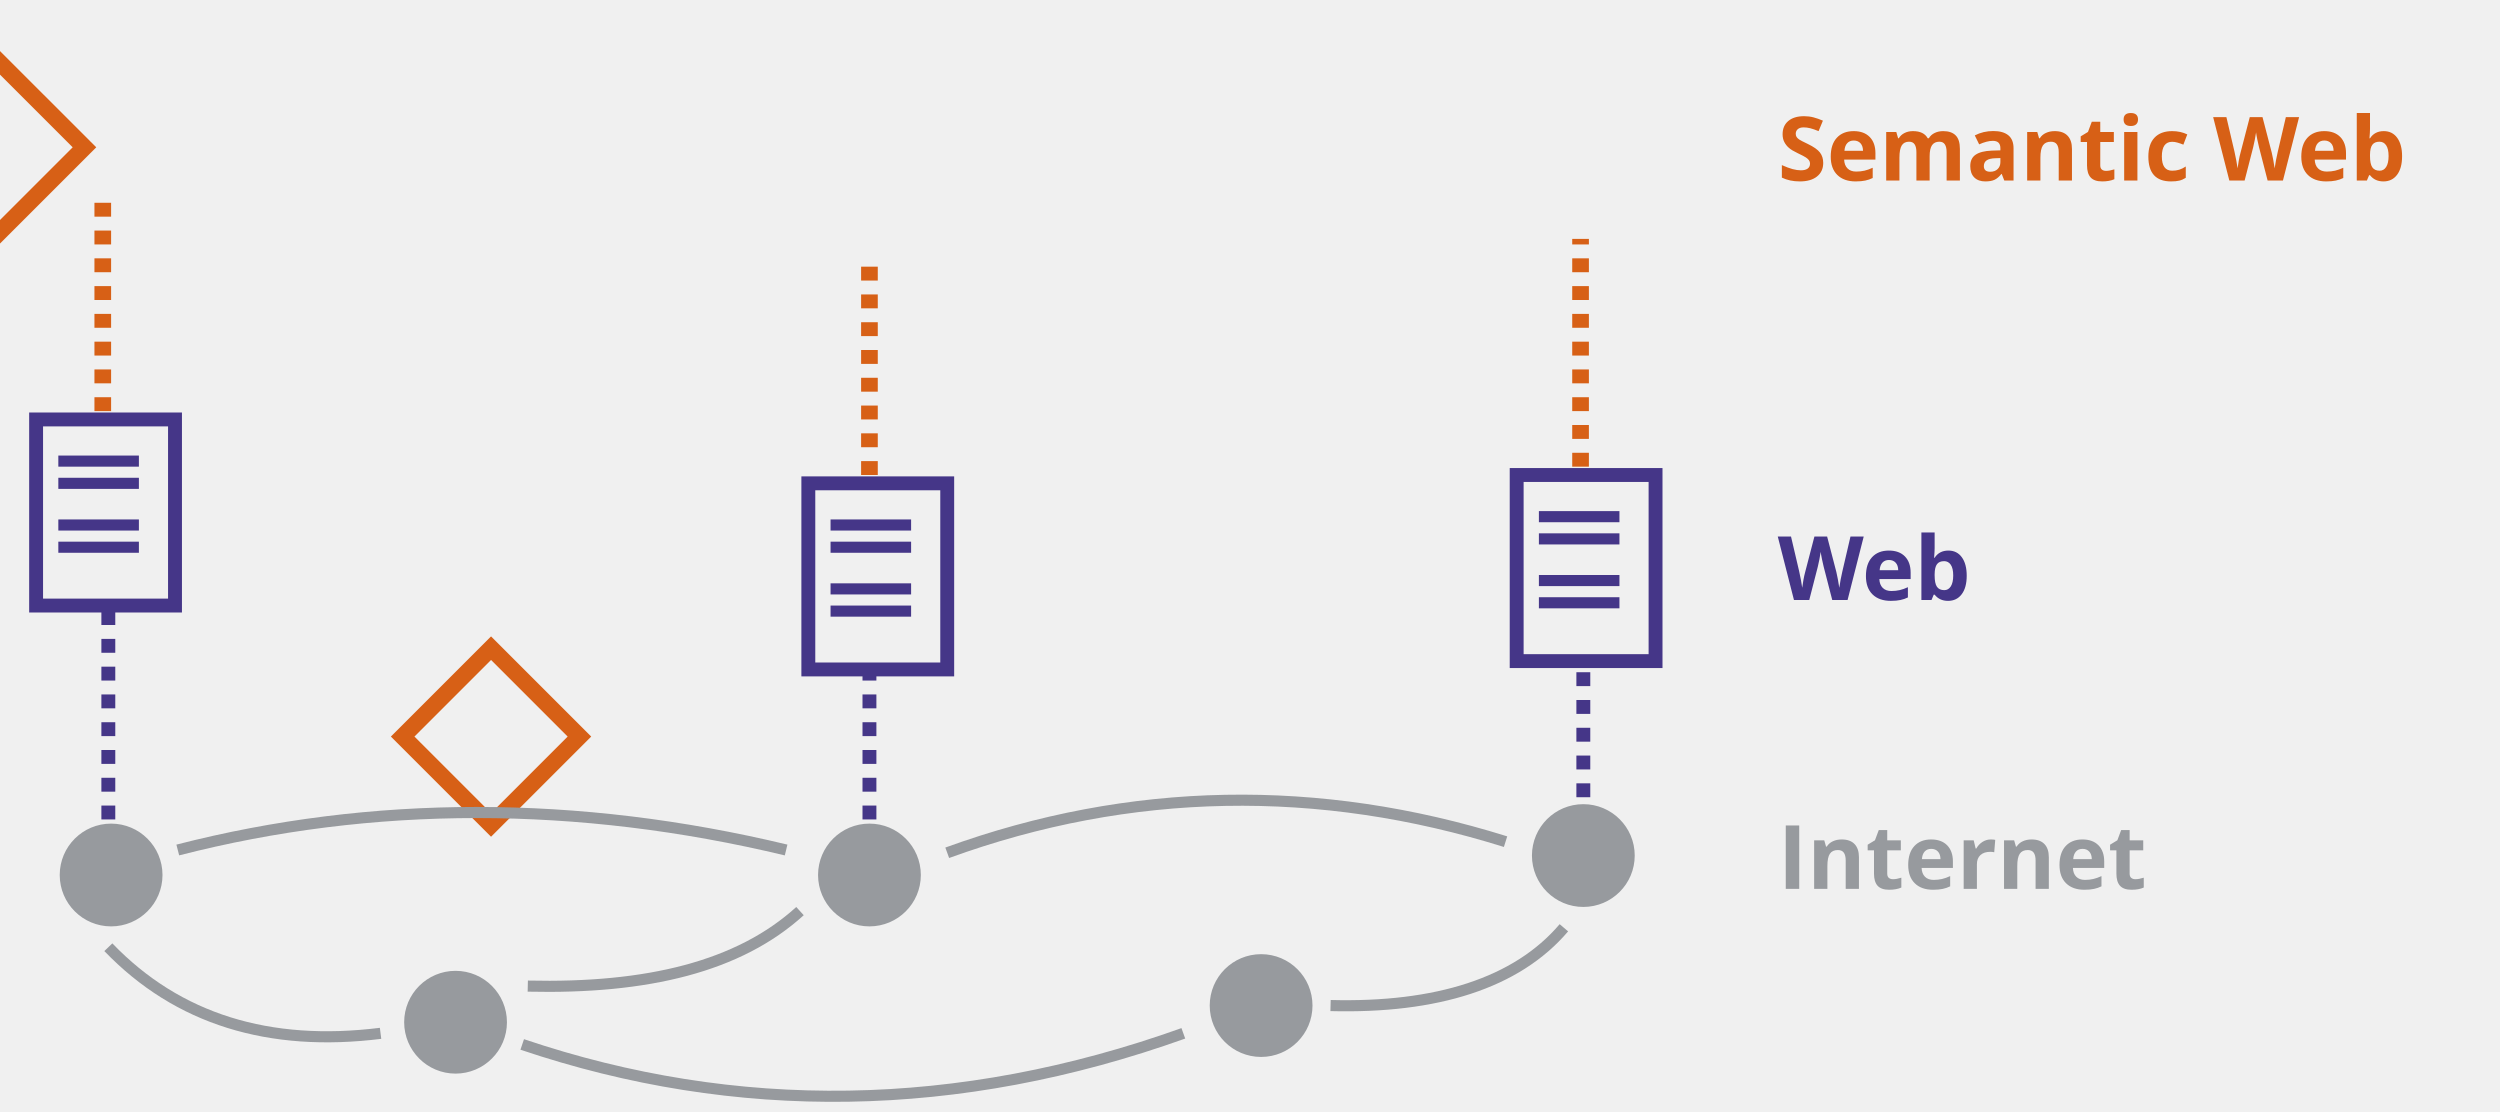
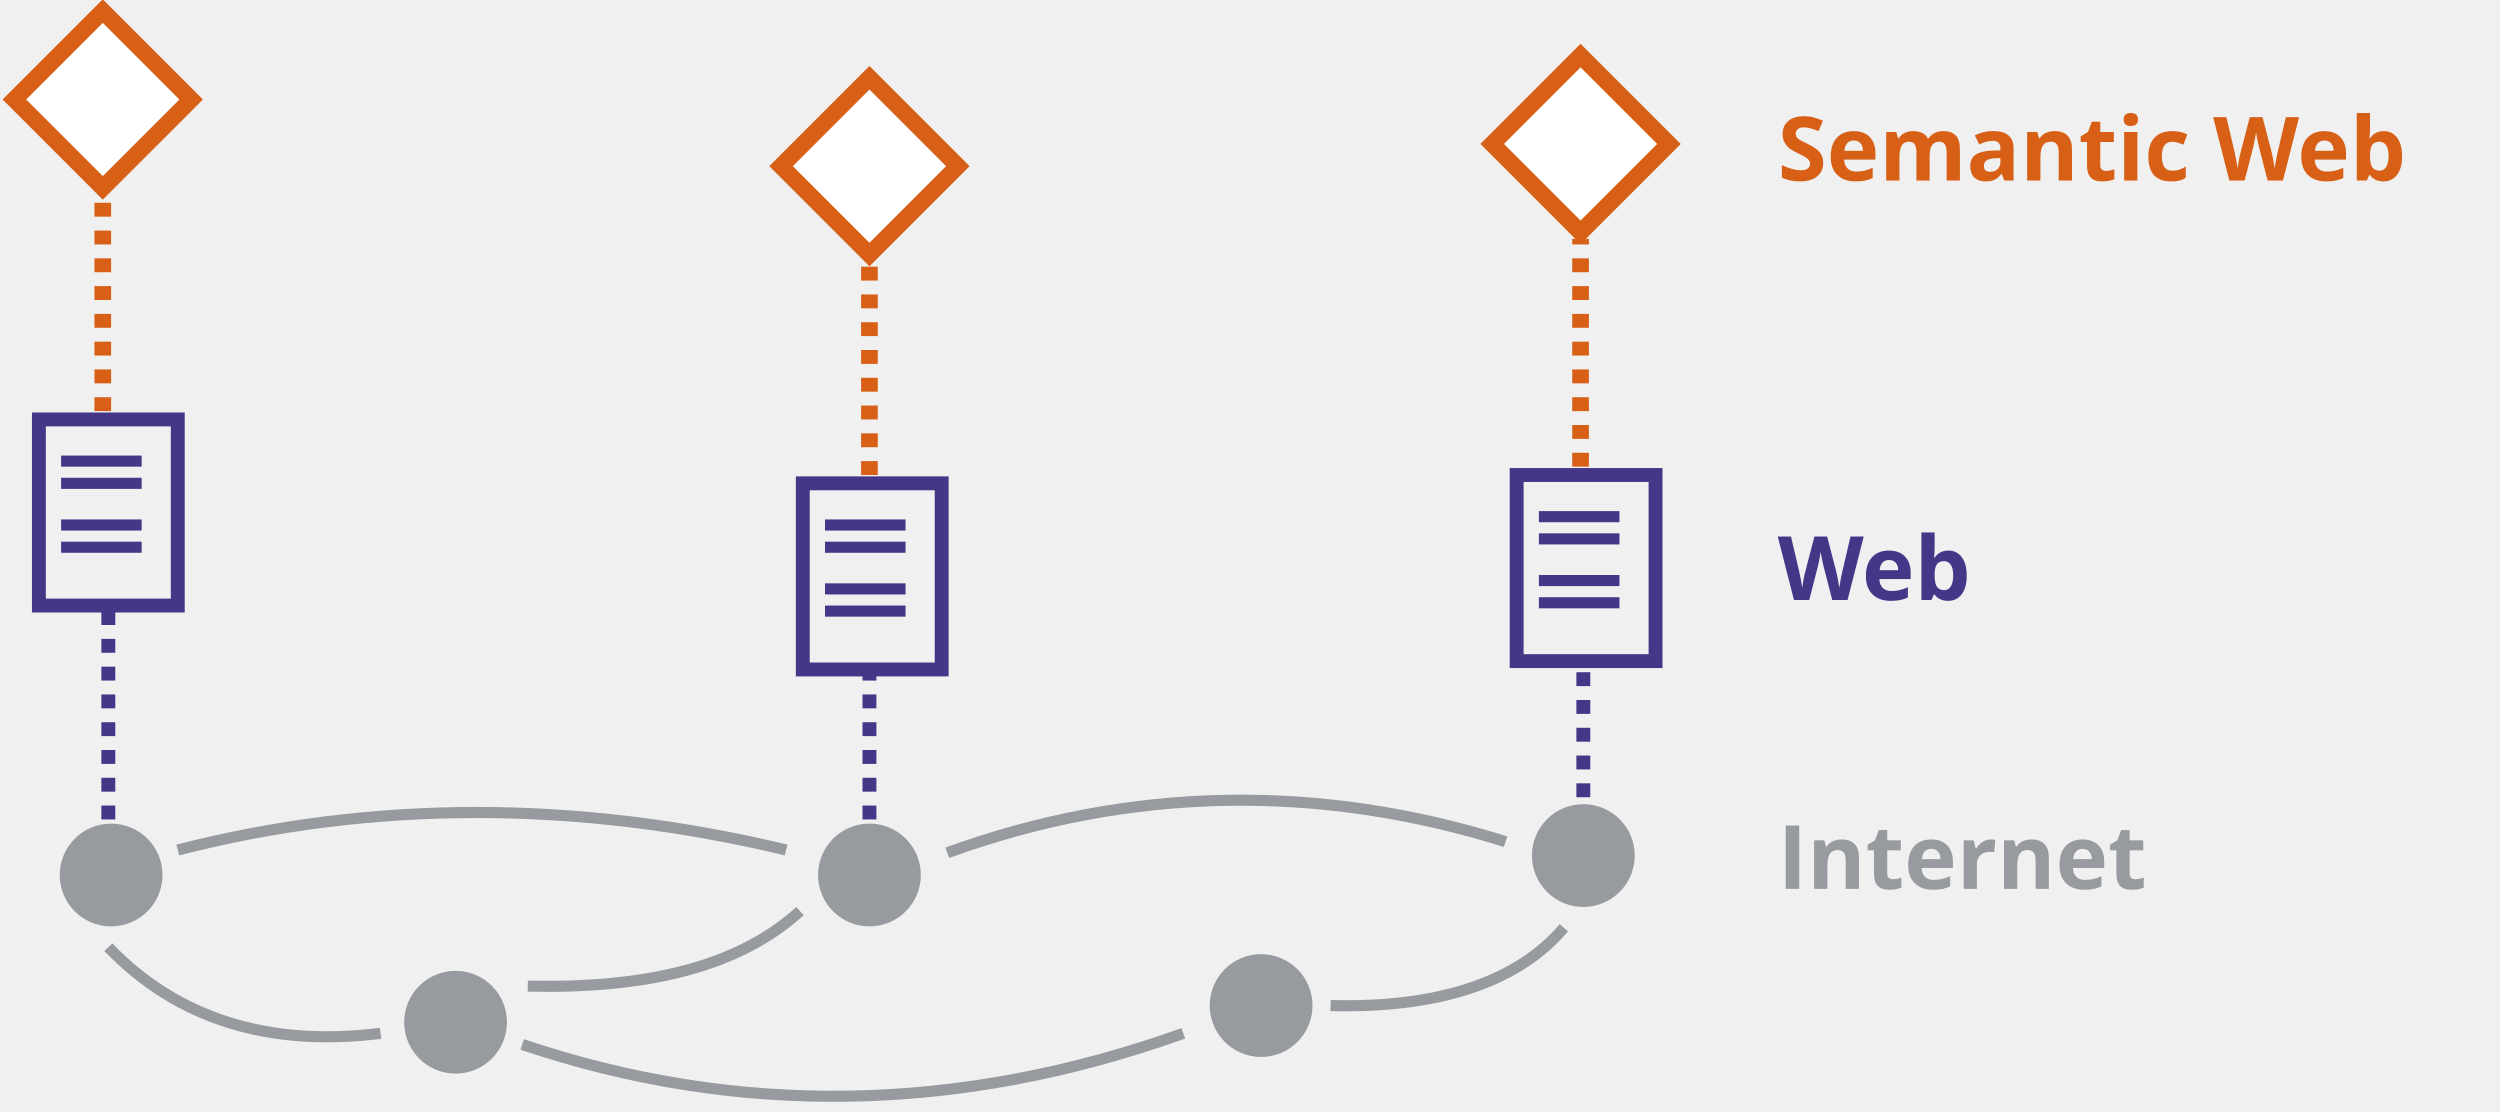
<svg xmlns="http://www.w3.org/2000/svg" xmlns:xlink="http://www.w3.org/1999/xlink" version="1.1" width="900px" height="400px">
  <style>
@font-face{
 font-weight: 700;
 font-family: 'Open Sans';
 src: url(../../_shared/fonts/OpenSans.Bold.woff) format('woff')
}

text {
  font: 32px 'Open Sans';
  font-weight: bold;
  stroke-width: 0 !important;
}

line, path {
  stroke-width: 4;
}
path, rect {
  fill: none !important;
}

.internet {
  fill:   #979A9E;
  stroke: #979A9E;
}

.web {
  stroke: #453688;
  fill:   #453688;
  stroke-width: 5;
}

.semweb {
  stroke: #D76016;
  fill:   #D76016;
  stroke-width: 6;
}
rect.semweb {
  transform: rotate(45deg);
-   transform-origin: 50% 50%;
+   fill: white !important;
}

line.web, line.semweb {
  stroke-dasharray: 5,5;
}
</style>
  <circle class="internet" cx="40" cy="315" r="18" />
  <circle class="internet" cx="164" cy="368" r="18" />
  <circle class="internet" cx="313" cy="315" r="18" />
  <circle class="internet" cx="454" cy="362" r="18" />
  <circle class="internet" cx="570" cy="308" r="18" />
-   <g id="web" class="web" transform="translate(13,151)">
-     <rect x="0" y="0" width="50" height="67" />
-     <line x1="8" y1="15" x2="37" y2="15" />
-     <line x1="8" y1="23" x2="37" y2="23" />
-     <line x1="8" y1="38" x2="37" y2="38" />
-     <line x1="8" y1="46" x2="37" y2="46" />
-   </g>
-   <g transform="translate(278,23)">
-     <use xlink:href="#web" />
-   </g>
-   <g transform="translate(533,20)">
-     <use xlink:href="#web" />
-   </g>
-   <rect x="14" y="16" class="semweb" width="45" height="45" />
-   <rect x="290" y="40" class="semweb" width="45" height="45" />
-   <rect x="546" y="32" class="semweb" width="45" height="45" />
  <path class="internet" d="M64,306c70-18,144-18,219,0" />
  <path class="internet" d="M188,376c77,26,157,25,238-4" />
  <path class="internet" d="M341,307c66-24,134-25,201-4" />
  <path class="internet" d="M39,341c25,26,58,36,98,31" />
  <path class="internet" d="M190,355c43,1,76-7,98-27" />
  <path class="internet" d="M479,362c38,1,67-8,84-28" />
  <line class="web" x1="39" y1="295" x2="39" y2="219" />
  <line class="web" x1="313" y1="295" x2="313" y2="242" />
  <line class="web" x1="570" y1="287" x2="570" y2="238" />
  <line class="semweb" x1="37" y1="148" x2="37" y2="69" />
  <line class="semweb" x1="313" y1="171" x2="313" y2="93" />
  <line class="semweb" x1="569" y1="168" x2="569" y2="86" />
+   <g id="web" class="web" transform="translate(14,151)">
+     <rect x="0" y="0" width="50" height="67" />
+     <line x1="8" y1="15" x2="37" y2="15" />
+     <line x1="8" y1="23" x2="37" y2="23" />
+     <line x1="8" y1="38" x2="37" y2="38" />
+     <line x1="8" y1="46" x2="37" y2="46" />
+   </g>
+   <g transform="translate(275,23)">
+     <use xlink:href="#web" />
+   </g>
+   <g transform="translate(532,20)">
+     <use xlink:href="#web" />
+   </g>
+   <g transform="translate( 37, 4)">
+     <rect class="semweb" width="45" height="45" />
+   </g>
+   <g transform="translate(313,28)">
+     <rect class="semweb" width="45" height="45" />
+   </g>
+   <g transform="translate(569,20)">
+     <rect class="semweb" width="45" height="45" />
+   </g>
  <text class="internet" x="640" y="320">Internet</text>
  <text class="web" x="640" y="216">Web</text>
  <text class="semweb" x="640" y="65">Semantic Web</text>
</svg>
